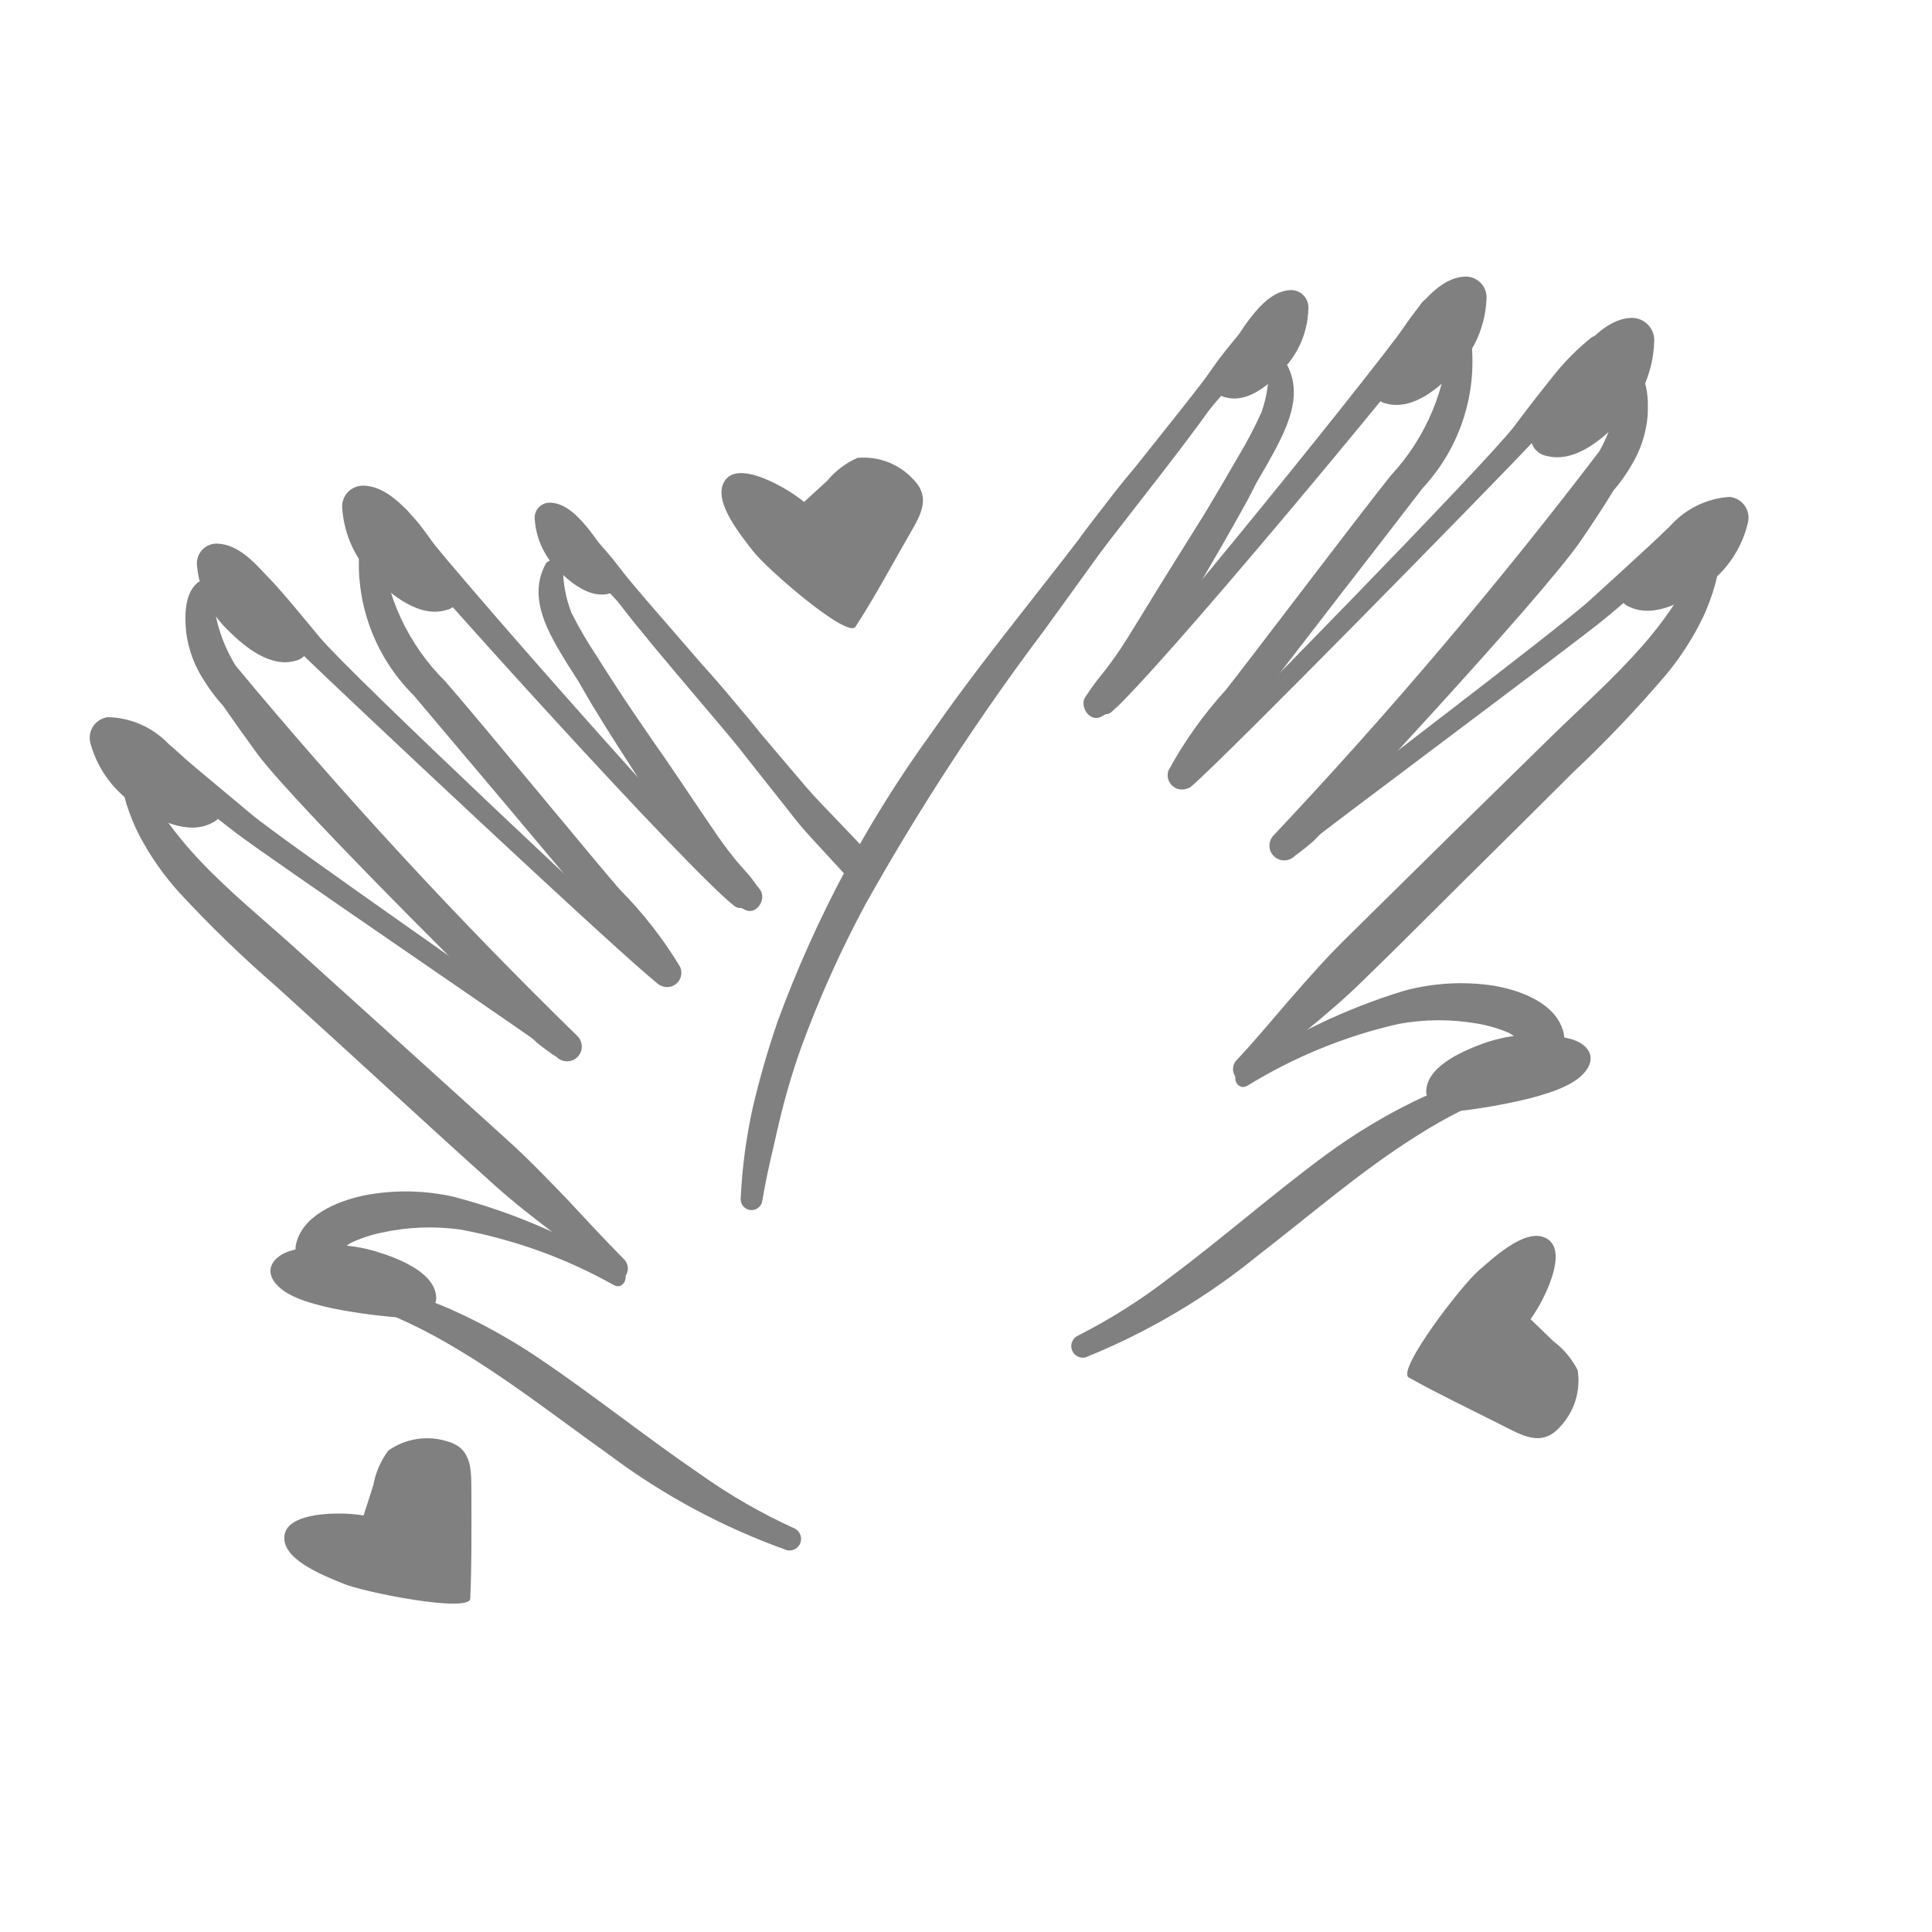
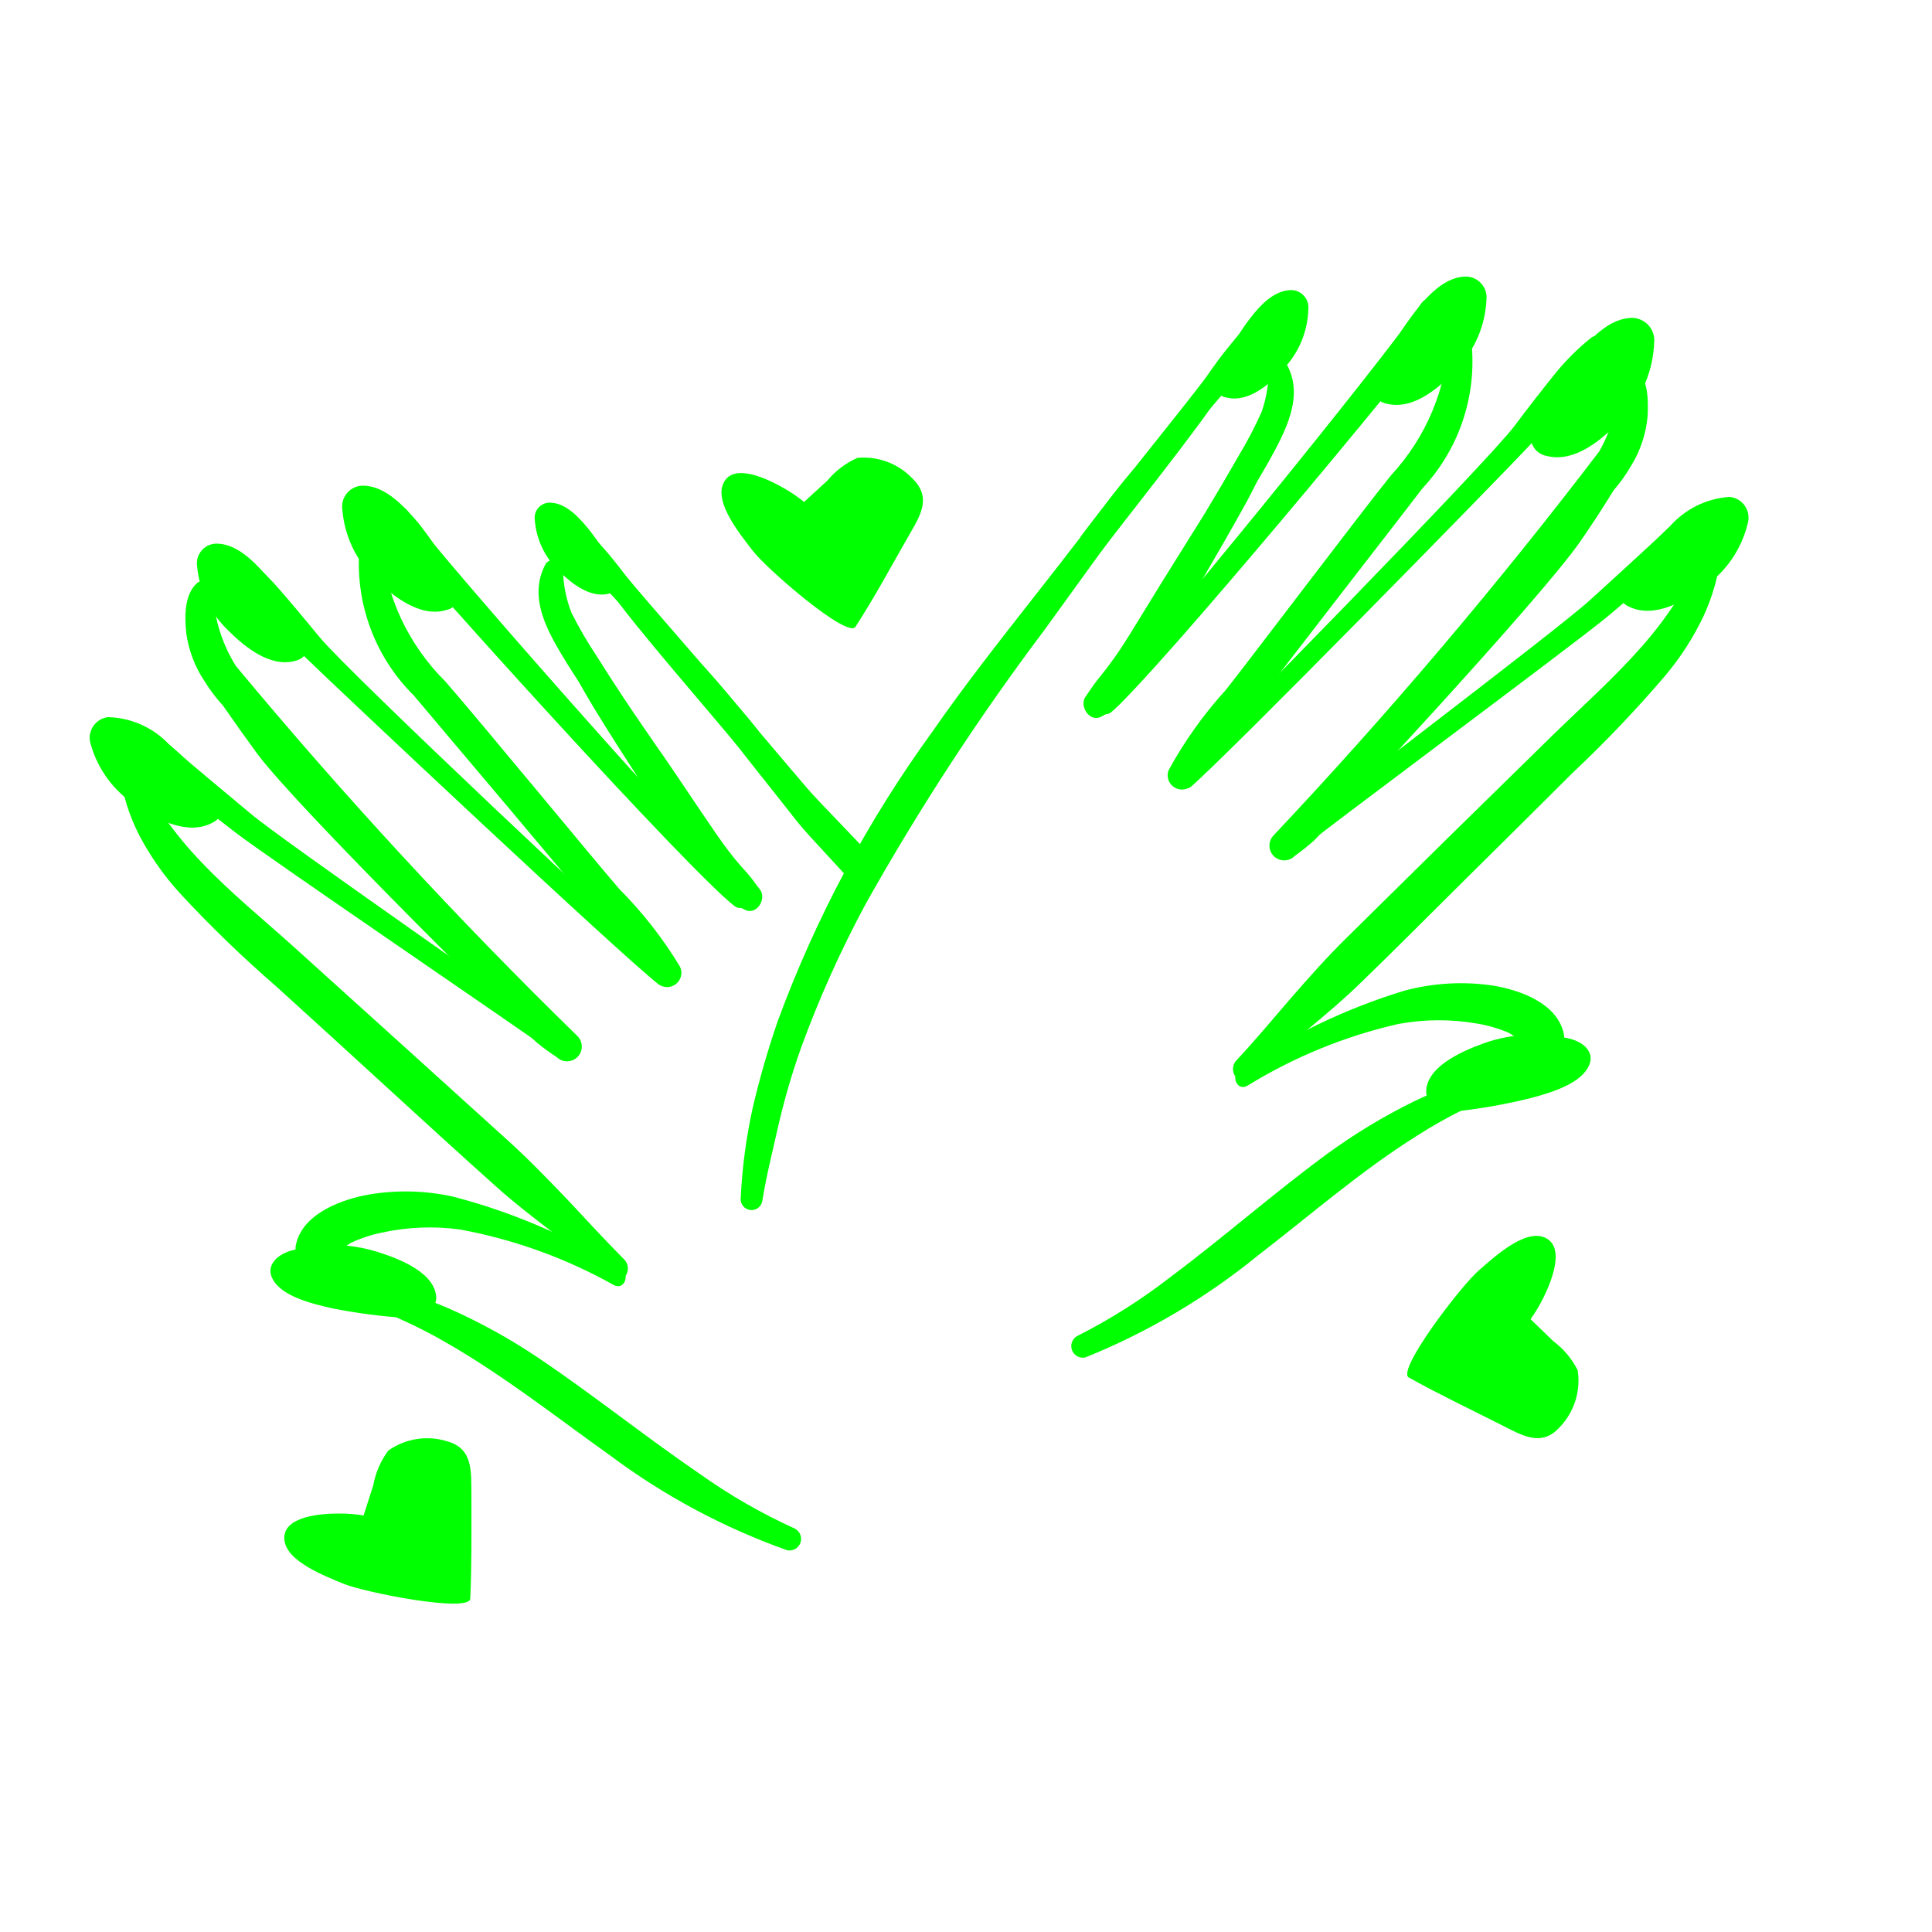
- <svg xmlns="http://www.w3.org/2000/svg" data-name="Layer 1" viewBox="0 0 5 5" x="0px" y="0px" style="fill:gray">
+ <svg xmlns="http://www.w3.org/2000/svg" data-name="Layer 1" viewBox="0 0 5 5" x="0px" y="0px" style="fill:lime">
  <path d="M3.326.936a.025.025,0,0,0-.043.012.319.319,0,0,1-.018.118A1.043,1.043,0,0,1,3.206,1.179q-.044.077-.09.153c-.025.04-.05.08-.075.12-.039.062-.077.125-.116.188-.017.027-.034.054-.054.08-.01.014-.021.027-.032.041S2.82,1.788,2.81,1.802c-.019.025.011.07.041.052a.232.232,0,0,0,.044-.029.432.432,0,0,0,.037-.041.91.91,0,0,0,.055-.079c.041-.064.079-.129.118-.194.039-.067.078-.134.115-.201.012-.021.022-.042.033-.063l.028-.048C3.325,1.119,3.38,1.023,3.326.936Z" />
  <path d="M3.806.869A.029.029,0,0,0,3.778.845a.028.028,0,0,0-.028.025.564.564,0,0,1-.15.36c-.076.094-.376.491-.428.556a1.065,1.065,0,0,0-.148.208.037.037,0,0,0,.057.042,1.047,1.047,0,0,0,.157-.196c.05-.069.397-.515.444-.577A.48.48,0,0,0,3.806.869Z" />
  <path d="M4.264,1.077c.002-.041.002-.1-.034-.128A.025.025,0,0,0,4.192.96a.193.193,0,0,0-.005.054.252.252,0,0,1-.008.053.399.399,0,0,1-.04.101,12.52,12.52,0,0,1-.843.994.038.038,0,0,0,.055.053.593.593,0,0,0,.05-.04c.019-.018.589-.627.691-.777.029-.042.057-.085.084-.129a.408.408,0,0,0,.045-.063A.295.295,0,0,0,4.264,1.077Z" />
  <path d="M4.375,1.327c-.027.003-.047.031-.067.049l-.063.058q-.064.059-.129.118c-.085.078-.716.554-.804.628-.023.02.005.056.028.038.09-.073.726-.545.816-.619q.065-.054.129-.111l.067-.059c.023-.02.048-.035.056-.067A.03.03,0,0,0,4.375,1.327Z" />
  <path d="M4.452,1.421a.024.024,0,1,0-.048-.006.204.204,0,0,1-.014.037c-.004.012-.01.024-.015.036a.468.468,0,0,1-.035.065.993.993,0,0,1-.09.119c-.072.082-.154.155-.232.231q-.267.261-.532.523c-.051.05-.098.103-.145.157-.047.054-.092.109-.141.161-.025.027.007.072.035.046.095-.085.198-.16.289-.249.092-.089.182-.18.273-.27s.182-.18.273-.271a3.173,3.173,0,0,0,.241-.253.723.723,0,0,0,.098-.153.531.531,0,0,0,.029-.079c.004-.014.007-.029.01-.043C4.451,1.454,4.449,1.438,4.452,1.421Z" />
  <path d="M4.047,2.675c-.017-.078-.111-.112-.181-.124a.565.565,0,0,0-.232.013,1.565,1.565,0,0,0-.425.204c-.025.015-.008.057.019.042a1.292,1.292,0,0,1,.391-.16.578.578,0,0,1,.204-.001.362.362,0,0,1,.082.024.497.497,0,0,1,.067.048C4.005,2.741,4.056,2.718,4.047,2.675Z" />
  <path d="M3.932,2.786a.025.025,0,0,0-.032-.014c-.043.011-.086.017-.128.032a1.048,1.048,0,0,0-.114.047,1.515,1.515,0,0,0-.223.135c-.139.102-.268.216-.406.319a1.482,1.482,0,0,1-.242.153.03.03,0,0,0,.022.055,1.738,1.738,0,0,0,.448-.265c.135-.104.264-.217.409-.308a1.259,1.259,0,0,1,.12-.068A.721.721,0,0,1,3.918,2.818.025.025,0,0,0,3.932,2.786Z" />
  <path d="M4.118.874a.623.623,0,0,0-.091.09c-.037.046-.073.092-.108.139-.071.094-.781.82-.868.9a.023.023,0,0,0,.03.034c.09-.076.8-.801.88-.887.04-.043.079-.087.118-.131A.812.812,0,0,0,4.165.925C4.18.898,4.15.852,4.118.874Z" />
  <path d="M3.677.787c-.081.125-.724.915-.83,1.02-.021.02.006.055.029.036C2.993,1.743,3.647.956,3.737.832,3.766.792,3.703.747,3.677.787Z" />
  <path d="M3.252.837c-.031.005-.052.036-.071.059-.02.024-.038.049-.056.075-.037.053-.292.366-.328.418a.022.022,0,0,0,.035.026c.041-.048.298-.357.34-.404C3.193.988,3.212.965,3.232.943S3.28.9,3.286.87A.03.03,0,0,0,3.252.837Z" />
  <path d="M2.945,1.202c-.049.054-.093.115-.137.173q-.066.086-.133.171c-.09.115-.18.229-.263.349a3.085,3.085,0,0,0-.399.747,2.298,2.298,0,0,0-.065.225,1.389,1.389,0,0,0-.031.233.028.028,0,0,0,.056.007c.011-.068.028-.134.043-.201a1.826,1.826,0,0,1,.057-.194,2.835,2.835,0,0,1,.167-.372,6.312,6.312,0,0,1,.464-.711c.047-.065.094-.13.141-.195.048-.066.274-.347.314-.418A1.784,1.784,0,0,0,2.945,1.202Z" />
  <path d="M1.413,1.458a.025.025,0,0,1,.044.011.319.319,0,0,0,.022.117,1.043,1.043,0,0,0,.064.11q.047.075.097.149c.027.039.053.078.08.116.042.061.082.122.124.183.018.027.037.053.057.078.011.013.022.026.034.039s.02.027.031.04c.02.024-.008.07-.039.053a.232.232,0,0,1-.046-.027.432.432,0,0,1-.039-.039.91.91,0,0,1-.058-.077C1.74,2.15,1.699,2.086,1.658,2.023c-.042-.065-.084-.13-.124-.196-.012-.02-.024-.041-.036-.062L1.468,1.718C1.421,1.641,1.363,1.548,1.413,1.458Z" />
  <path d="M.931,1.411a.029.029,0,0,1,.027-.025.028.028,0,0,1,.029.023.564.564,0,0,0,.165.354c.08.091.396.475.451.538a1.065,1.065,0,0,1,.157.201.037.037,0,0,1-.056.045,1.047,1.047,0,0,1-.165-.189c-.052-.067-.418-.498-.468-.558A.48.48,0,0,1,.931,1.411Z" />
  <path d="M.482,1.638C.478,1.598.476,1.539.51,1.509a.025.025,0,0,1,.039.009.193.193,0,0,1,.007.054.252.252,0,0,0,.01.052.399.399,0,0,0,.044.099,12.52,12.52,0,0,0,.884.958.038.038,0,0,1-.053.055.593.593,0,0,1-.052-.038c-.02-.017-.615-.602-.723-.747C.636,1.91.606,1.868.577,1.826A.408.408,0,0,1,.53,1.764.295.295,0,0,1,.482,1.638Z" />
  <path d="M.381,1.893c.027.001.049.029.069.046l.065.055q.067.056.134.112c.088.074.739.523.829.594.024.019-.003.057-.027.039C1.358,2.671.703,2.226.61,2.155q-.068-.052-.134-.105l-.069-.056C.384,1.975.358,1.96.349,1.929A.03.03,0,0,1,.381,1.893Z" />
  <path d="M.309,1.99a.024.024,0,1,1,.047-.008.204.204,0,0,0,.016.036c.005.012.011.024.016.035a.468.468,0,0,0,.038.063.993.993,0,0,0,.095.115c.075.079.16.148.241.221q.277.25.554.501c.053.048.102.099.152.151.049.052.097.105.147.155.026.026-.004.072-.033.048-.098-.081-.204-.152-.299-.237-.095-.085-.19-.172-.284-.258s-.189-.173-.284-.259a3.173,3.173,0,0,1-.251-.243.723.723,0,0,1-.104-.149.531.531,0,0,1-.032-.078c-.004-.014-.008-.028-.011-.043C.31,2.023.312,2.007.309,1.99Z" />
  <path d="M.765,3.226c.013-.079.106-.117.176-.132a.565.565,0,0,1,.232.003,1.565,1.565,0,0,1,.433.186c.026.014.01.057-.017.043a1.292,1.292,0,0,0-.398-.144.578.578,0,0,0-.203.008.362.362,0,0,0-.081.027.497.497,0,0,0-.065.051A.048.048,0,0,1,.765,3.226Z" />
  <path d="M.885,3.332a.025.025,0,0,1,.031-.015c.043.009.086.014.129.027a1.048,1.048,0,0,1,.116.042,1.515,1.515,0,0,1,.229.126c.143.096.277.204.419.301a1.482,1.482,0,0,0,.248.143.03.03,0,0,1-.02.056,1.738,1.738,0,0,1-.459-.246c-.139-.099-.273-.205-.421-.29a1.259,1.259,0,0,0-.123-.063A.721.721,0,0,0,.9,3.364.025.025,0,0,1,.885,3.332Z" />
  <path d="M.619,1.429a.623.623,0,0,1,.095.086c.039.044.076.089.114.135.075.091.815.787.905.862a.023.023,0,0,1-.029.035C1.61,2.475.871,1.78.787,1.698.745,1.657.704,1.614.664,1.572a.812.812,0,0,1-.089-.09C.558,1.455.586,1.408.619,1.429Z" />
  <path d="M1.056,1.324c.086.121.762.884.872.984.021.019-.003.055-.027.037C1.78,2.251,1.093,1.491.998,1.371.967,1.333,1.028,1.285,1.056,1.324Z" />
  <path d="M1.483,1.356c.031.004.053.034.073.056.021.023.04.047.059.072.039.051.307.353.345.404a.022.022,0,0,1-.034.028c-.043-.046-.313-.345-.356-.39-.021-.022-.041-.043-.062-.065s-.05-.041-.057-.071A.03.03,0,0,1,1.483,1.356Z" />
  <path d="M2.062,2.125c.034.043.131.141.164.184.014-.027.028-.053.04-.08C2.228,2.184,2.127,2.084,2.089,2.04q-.07-.082-.14-.165c-.047-.056-.093-.115-.144-.167A1.784,1.784,0,0,0,1.581,1.531c.043.069.281.341.331.404C1.962,1.999,2.012,2.061,2.062,2.125Z" />
  <path d="M4.062,2.688c.04.01.064.037.051.068-.02.048-.096.071-.152.086a1.466,1.466,0,0,1-.191.034l-.011 0a.056.056,0,0,1-.068-.048c-.002-.064.085-.105.149-.128A.394.394,0,0,1,4.062,2.688Z" />
  <path d="M4.281.886A.058.058,0,0,0,4.217.823c-.062.005-.112.066-.147.112a1.189,1.189,0,0,0-.098.161l-.004.01a.05.05,0,0,0,.035.074c.075.019.149-.047.196-.098A.302.302,0,0,0,4.281.886Z" />
  <path d="M4.523,1.355a.054.054,0,0,0-.047-.069.224.224,0,0,0-.154.076,1.101,1.101,0,0,0-.118.128l-.005.008a.046.046,0,0,0,.019.073c.065.03.144-.016.195-.054A.279.279,0,0,0,4.523,1.355Z" />
  <path d="M1.384,1.345a.039.039,0,0,1,.042-.044c.042.002.077.043.101.073a.802.802,0,0,1,.069.106l.003.006a.034.034,0,0,1-.022.05c-.05.014-.102-.029-.134-.062A.203.203,0,0,1,1.384,1.345Z" />
  <path d="M.752,3.237c-.039.012-.062.04-.048.07.022.047.099.066.156.079a1.466,1.466,0,0,0,.192.025l.011-0A.056.056,0,0,0,1.129,3.36c-.001-.064-.09-.101-.155-.121A.394.394,0,0,0,.752,3.237Z" />
  <path d="M.51,1.465A.051.051,0,0,1,.564,1.407c.054.002.101.054.133.092a1.039,1.039,0,0,1,.092.137l.004.008a.044.044,0,0,1-.028.066c-.065.019-.132-.036-.174-.078A.264.264,0,0,1,.51,1.465Z" />
  <path d="M.886,1.319a.054.054,0,0,1,.057-.062c.057.002.106.057.141.098A1.101,1.101,0,0,1,1.18,1.5l.004.009a.046.046,0,0,1-.03.07c-.068.02-.14-.038-.185-.083A.279.279,0,0,1,.886,1.319Z" />
  <path d="M.235,1.927a.054.054,0,0,1,.044-.071.224.224,0,0,1,.157.069,1.101,1.101,0,0,1,.123.123l.005.008a.046.046,0,0,1-.016.074c-.063.033-.145-.01-.197-.046A.279.279,0,0,1,.235,1.927Z" />
  <path d="M3.386.8A.045.045,0,0,0,3.336.751c-.048.004-.086.052-.112.088A.918.918,0,0,0,3.15.964L3.147.972a.038.038,0,0,0,.028.057c.058.014.115-.038.15-.078A.233.233,0,0,0,3.386.8Z" />
  <path d="M3.847.775A.054.054,0,0,0,3.788.716c-.057.004-.104.061-.136.104a1.101,1.101,0,0,0-.091.149L3.557.977a.046.046,0,0,0,.033.068c.069.017.138-.044.181-.091A.279.279,0,0,0,3.847.775Z" />
  <path d="M4.037,3.693a.174.174,0,0,0,.046-.147.214.214,0,0,0-.063-.075l-.059-.057a.391.391,0,0,0,.033-.055c.018-.036.061-.134.002-.157-.053-.021-.134.056-.168.085-.045.038-.215.26-.182.278.077.043.157.081.236.121C3.938,3.714,3.989,3.747,4.037,3.693Z" />
  <path d="M2.363,1.24A.174.174,0,0,0,2.219,1.185a.214.214,0,0,0-.078.059L2.081,1.299a.391.391,0,0,0-.053-.036c-.035-.02-.13-.069-.156-.012-.024.052.048.137.075.173.035.047.247.23.267.198.048-.074.09-.152.134-.229C2.378,1.34,2.414,1.291,2.363,1.24Z" />
  <path d="M1.157,3.73a.174.174,0,0,0-.152.024.214.214,0,0,0-.039.09l-.025.078a.391.391,0,0,0-.064-.005c-.04,0-.147.005-.141.068.005.057.109.095.151.113.054.023.329.077.33.039.004-.088.003-.177.003-.265C1.219,3.81,1.226,3.749,1.157,3.73Z" />
</svg>
